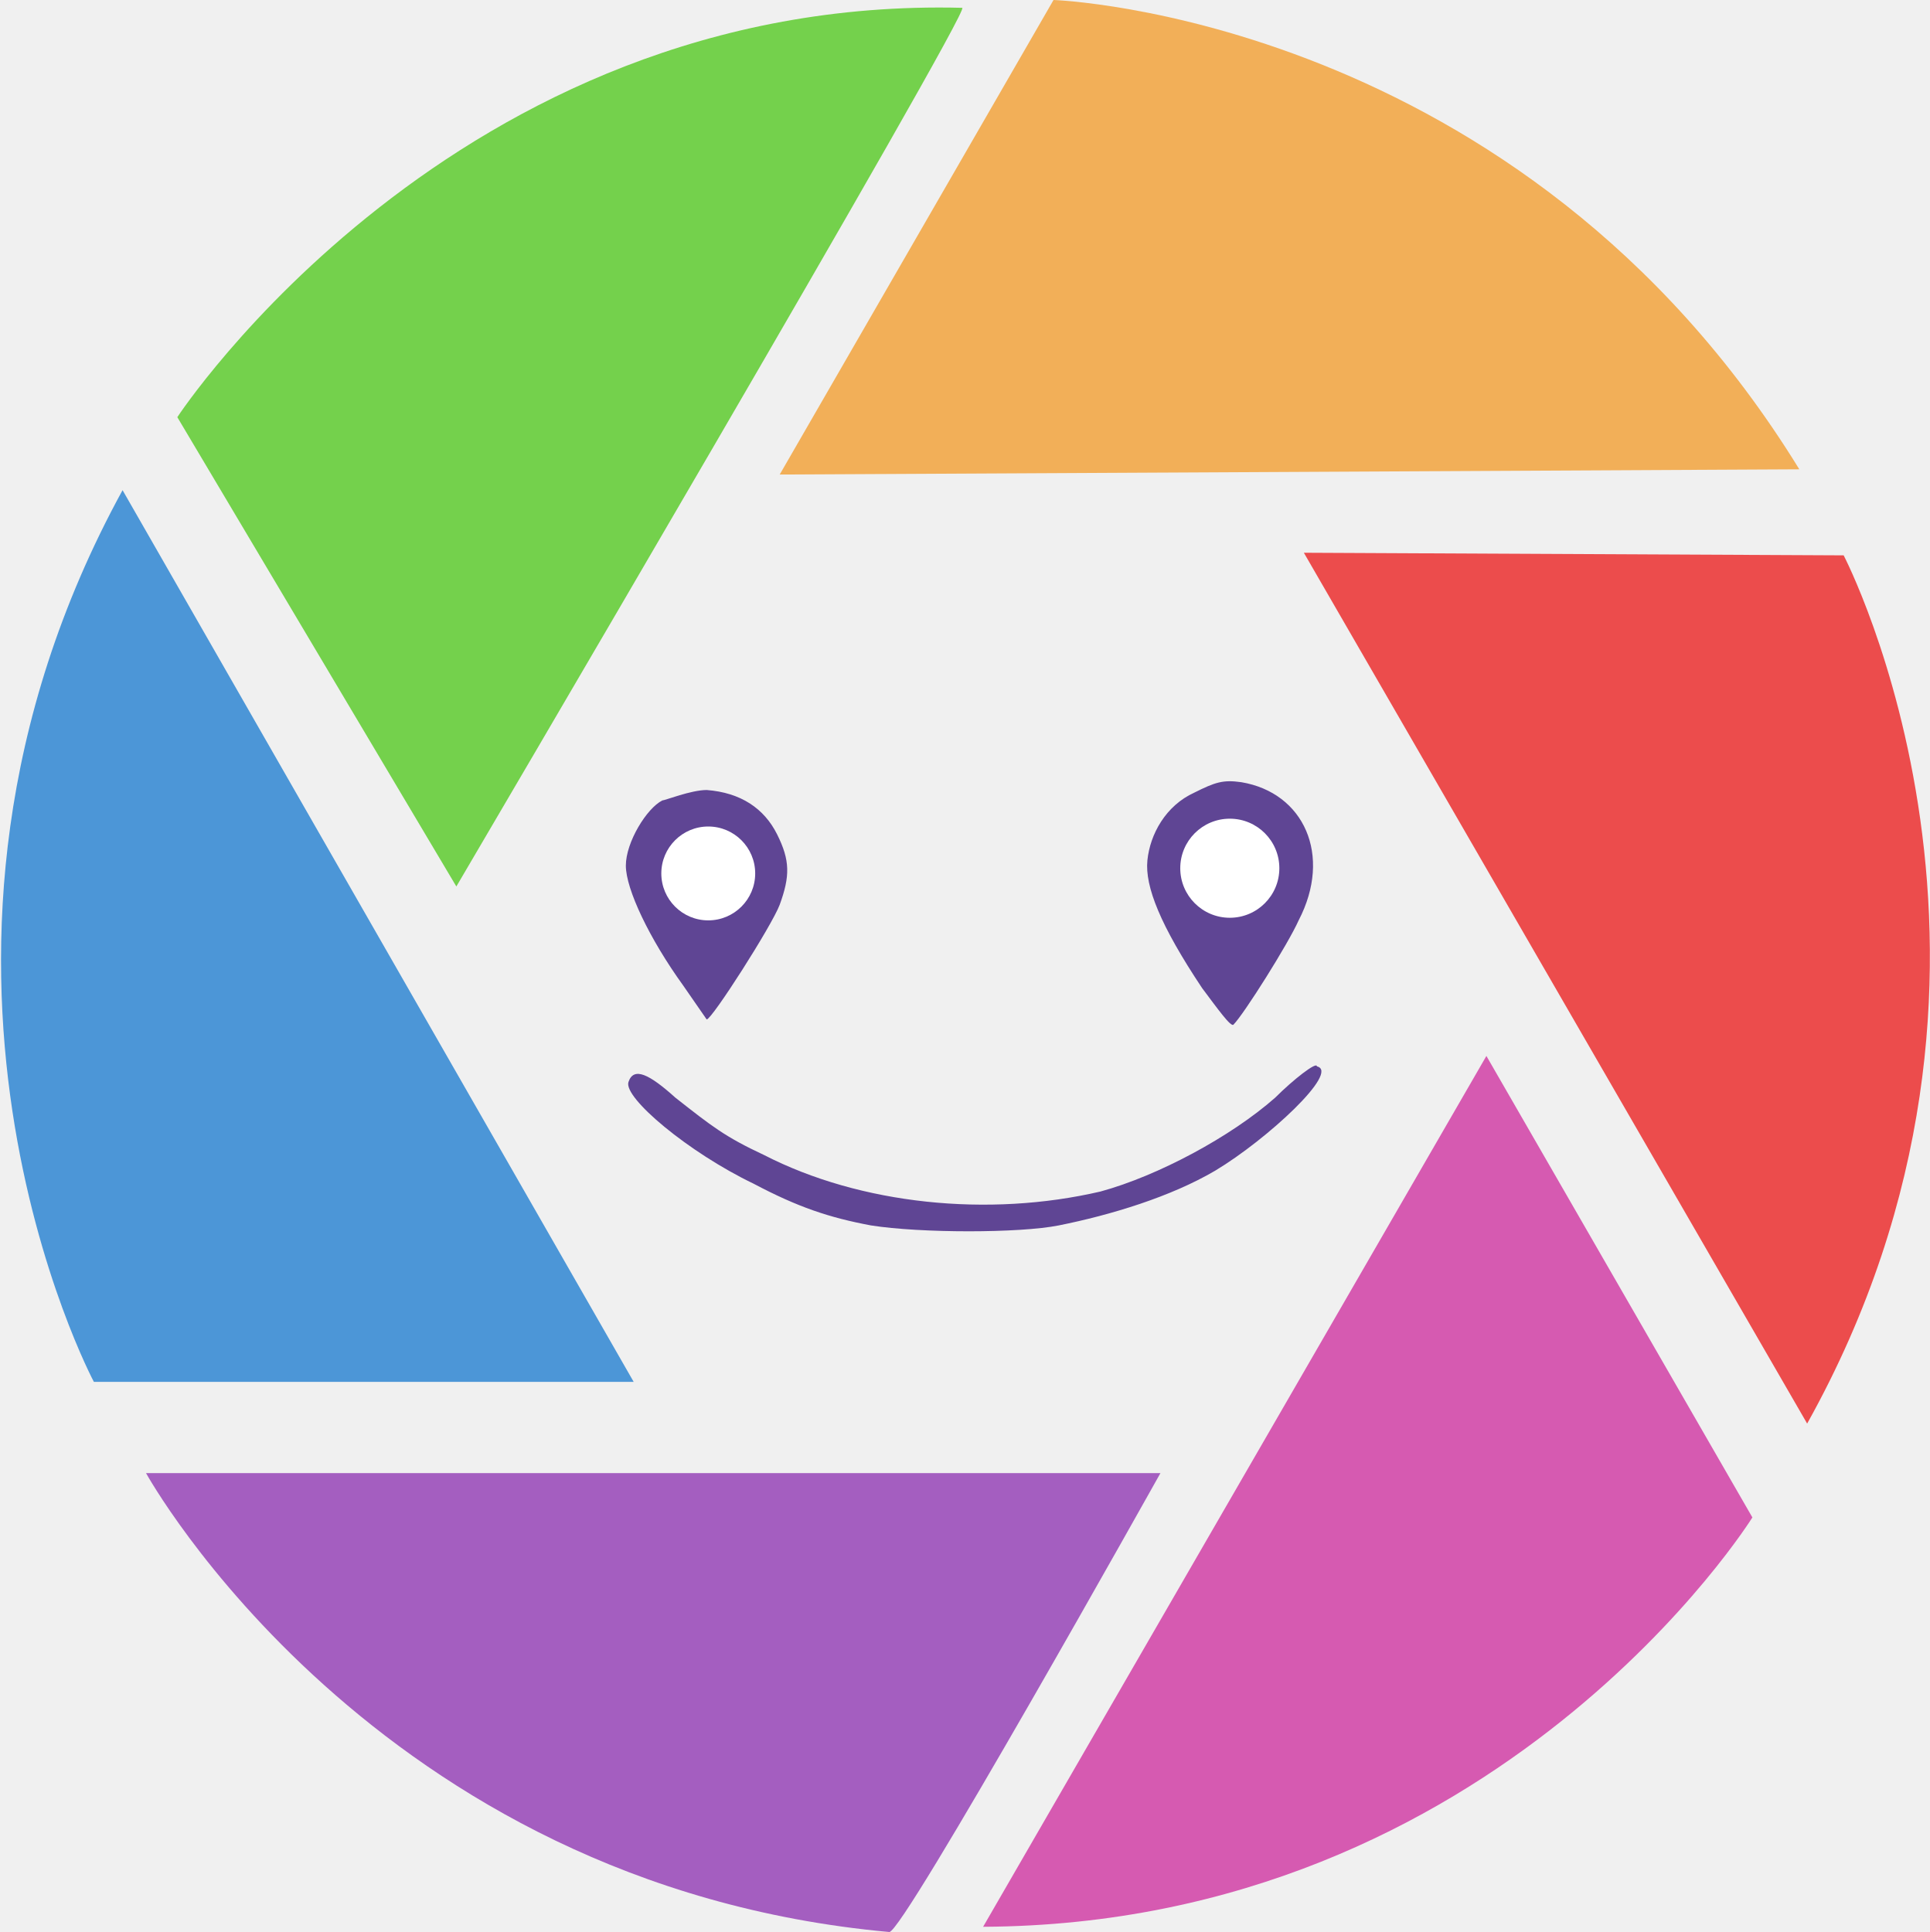
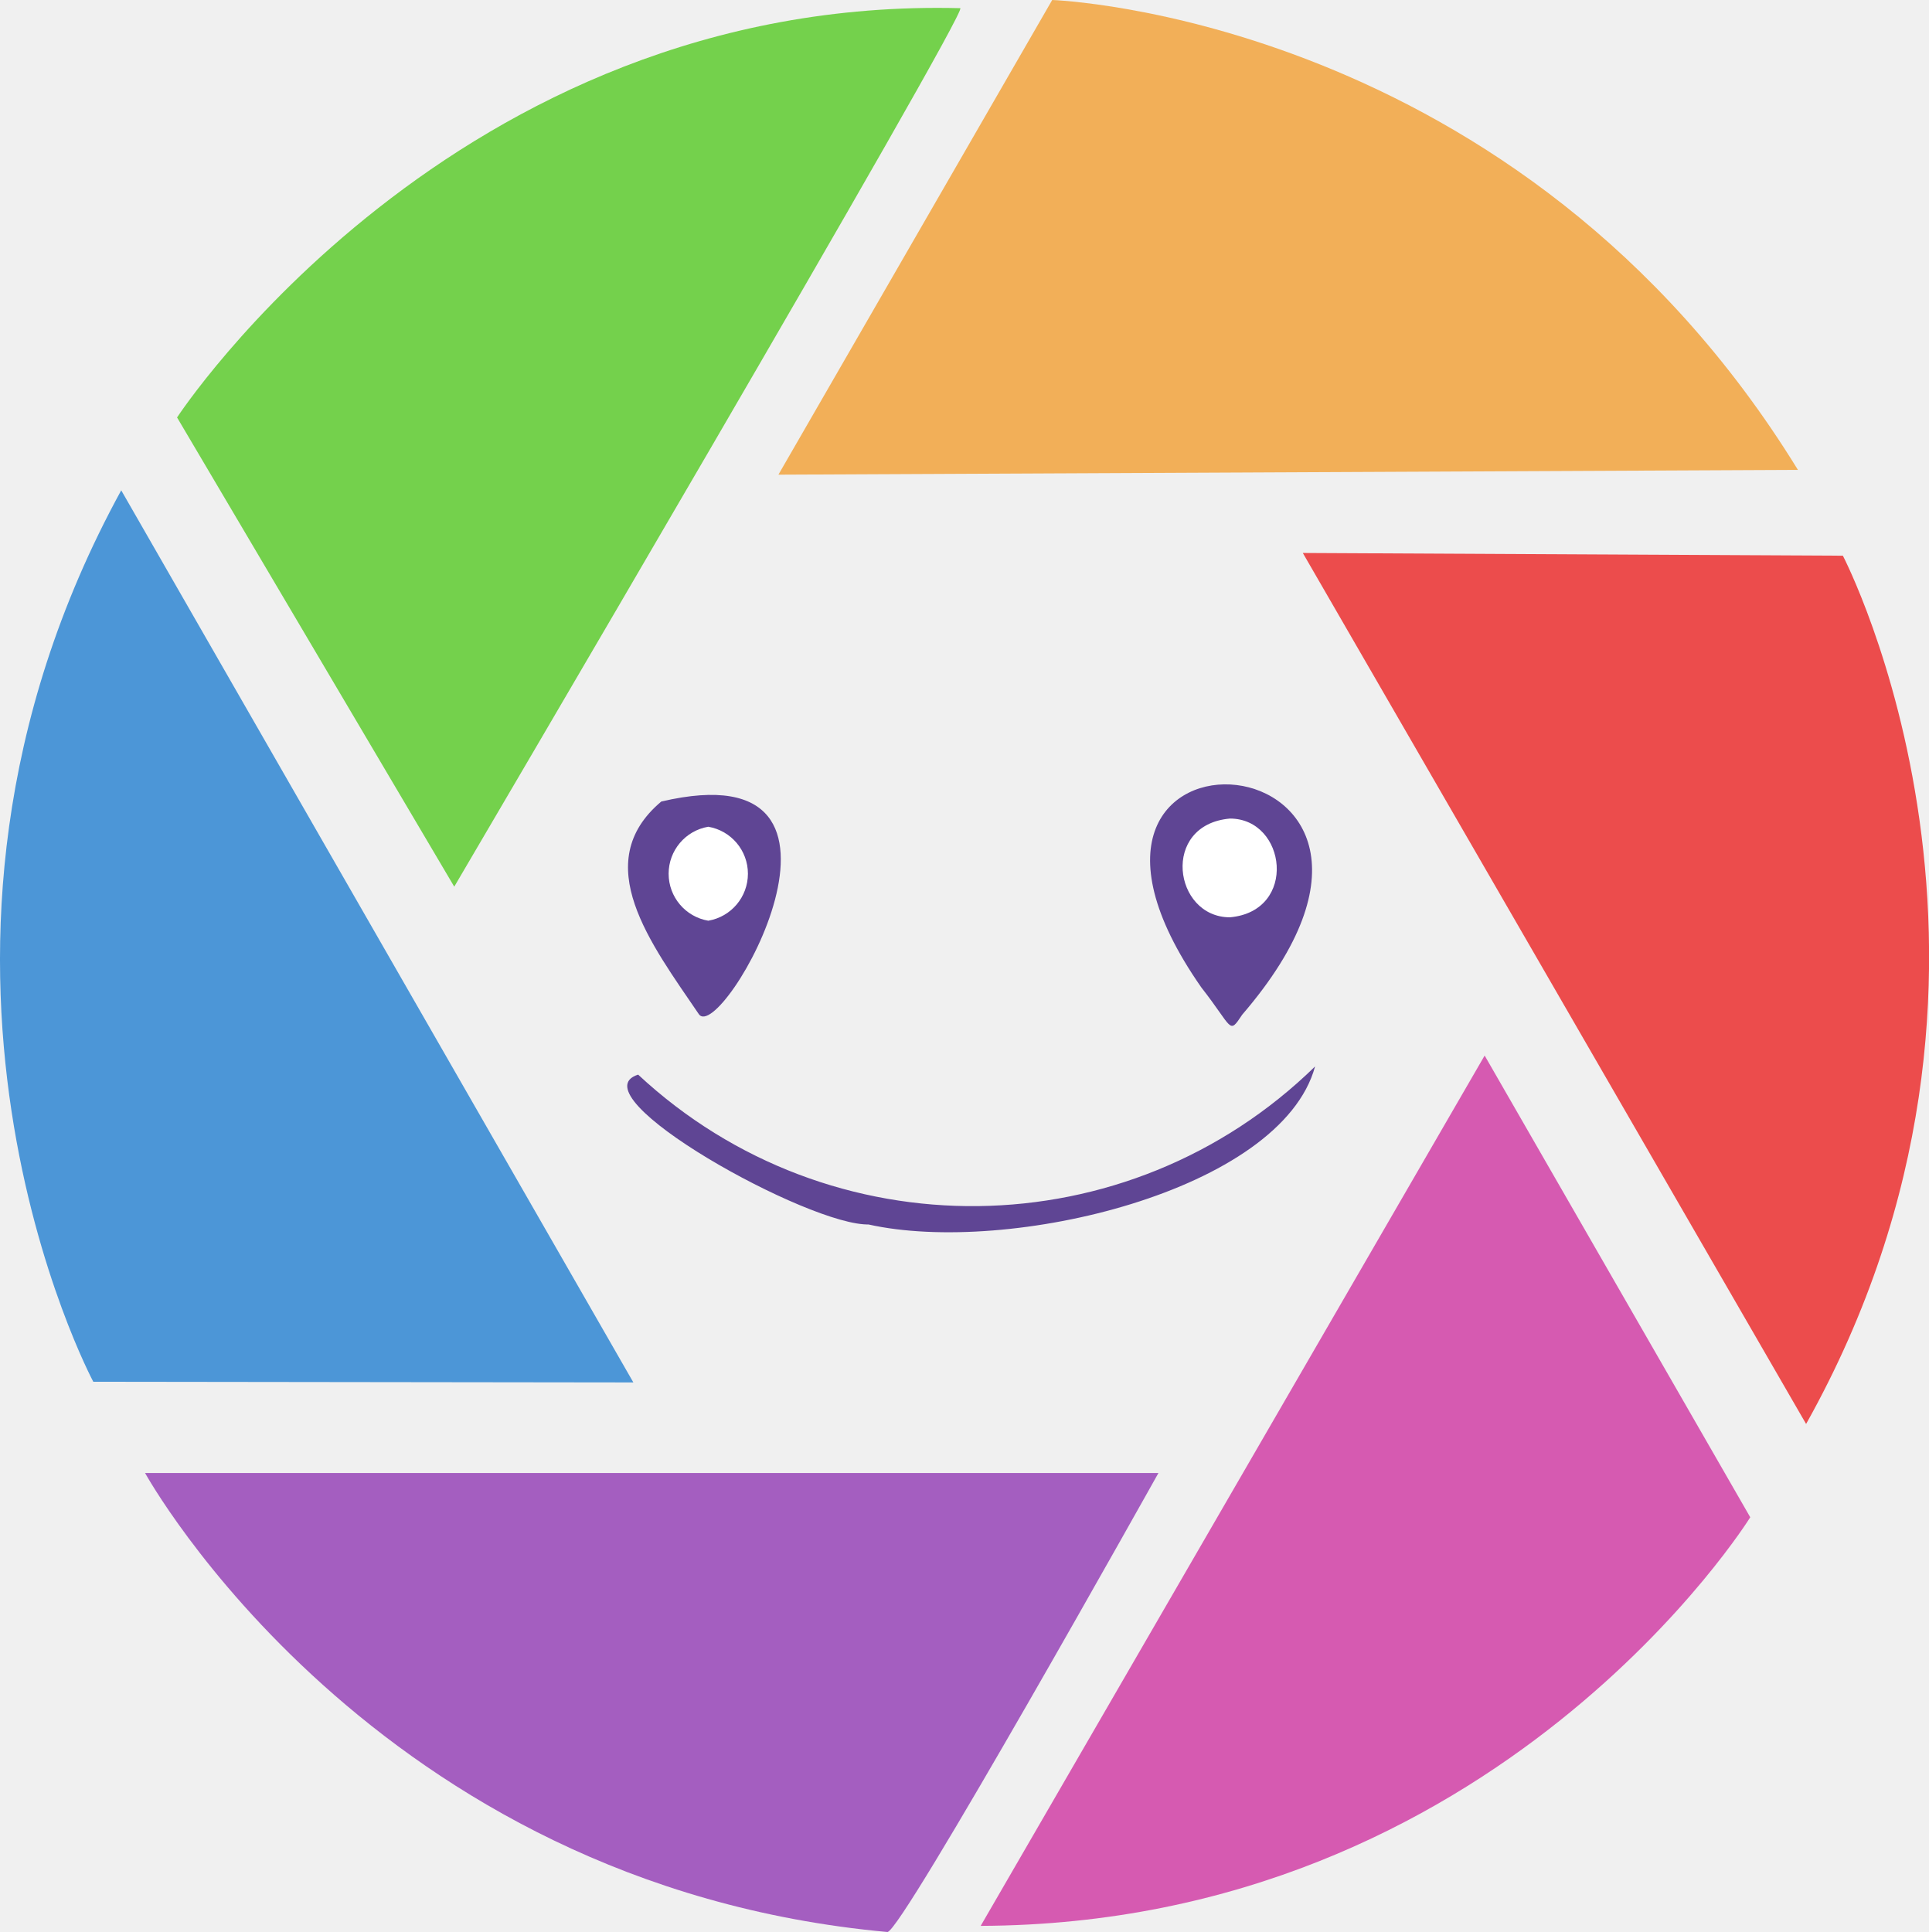
- <svg xmlns="http://www.w3.org/2000/svg" viewBox="0 0 740 741">
-   <defs>
-     <style>.g{fill:#5f4594}.h{fill:#fff}</style>
-   </defs>
-   <path fill="#74d14c" d="M68 160S174-2 369 3c4 0-194 337-194 337" />
-   <path fill="#f2af58" d="M299 182L404 0s179 6 286 180" />
-   <path fill="#d65ab1" d="M570 405l102 177s-97 156-295 157" />
-   <path fill="#a45ec0" d="M56 565s87 158 285 176c5 1 104-176 104-176z" />
-   <path fill="#ec4c4c" d="M500 212l207 1s83 159-14 333" />
-   <path fill="#4c96d7" d="M243 530H36s-87-163 11-342" />
-   <path d="M334 470c-16-3-28-7-45-16-25-12-50-33-48-39s8-3 18 6c14 11 19 15 34 22 37 19 86 24 129 14 22-6 50-21 67-36 7-7 16-14 16-12 9 2-19 28-39 40-17 10-40 17-60 21-15 3-53 3-72 0zM461 379c-16-24-22-39-21-49s7-21 18-26c8-4 11-5 18-4 24 4 35 28 22 53-4 9-21 36-25 40-1 1-6-6-12-14zM254 307c1 0 11-4 17-4 13 1 22 7 27 17s5 16 1 27c-3 8-26 44-28 44l-9-13c-13-18-22-37-22-46s8-22 14-25" class="g" />
-   <circle cx="271.6" cy="335" r="18" class="h" />
-   <circle cx="471.6" cy="333" r="19" class="h" />
+ <svg viewBox="0 0 283.2 283.7">
+   <defs />
+   <path fill="#74d14c" d="M26 61.3S66.5-.7 141 1.2c1.5 0-74.3 129-74.3 129" />
+   <path fill="#f2af58" d="M114.3 69.7L154.5 0S223 2.3 264 69" />
+   <path fill="#d65ab1" d="M218 155l39 67.8s-37 59.7-113 60" />
+   <path fill="#a45ec0" d="M21.3 216.3s33.3 60.5 109 67.4c2 .2 39.8-67.4 39.8-67.4z" />
+   <path fill="#ec4c4c" d="M191.3 81.2l79.3.4s31.8 61-5.4 127.5" />
+   <path fill="#4c96d7" d="M93 203l-79.3-.1S-19.7 140.5 17.8 72" />
+   <path fill="#5f4594" d="M127.7 179.8c-8.7.4-43.4-19-34-22a72 72 0 0 0 99.4-1.2c-5 18.3-45 27.8-65.6 23.2zm48.7-34.8c-30-43 41.8-37.6 6 4-2 3-1.3 2-6-4zm-79.3-27.3c34-8 8.7 36 5.5 31.2-7-10.3-16.2-22.2-5.5-31.2" />
+   <path fill="#fff" d="M104 121.4a7 7 0 0 1 0 13.8 7 7 0 0 1 0-13.8zm76.6-1.2c8.3 0 10 13.6 0 14.5-8.3 0-10.2-13.6 0-14.5z" />
</svg>
